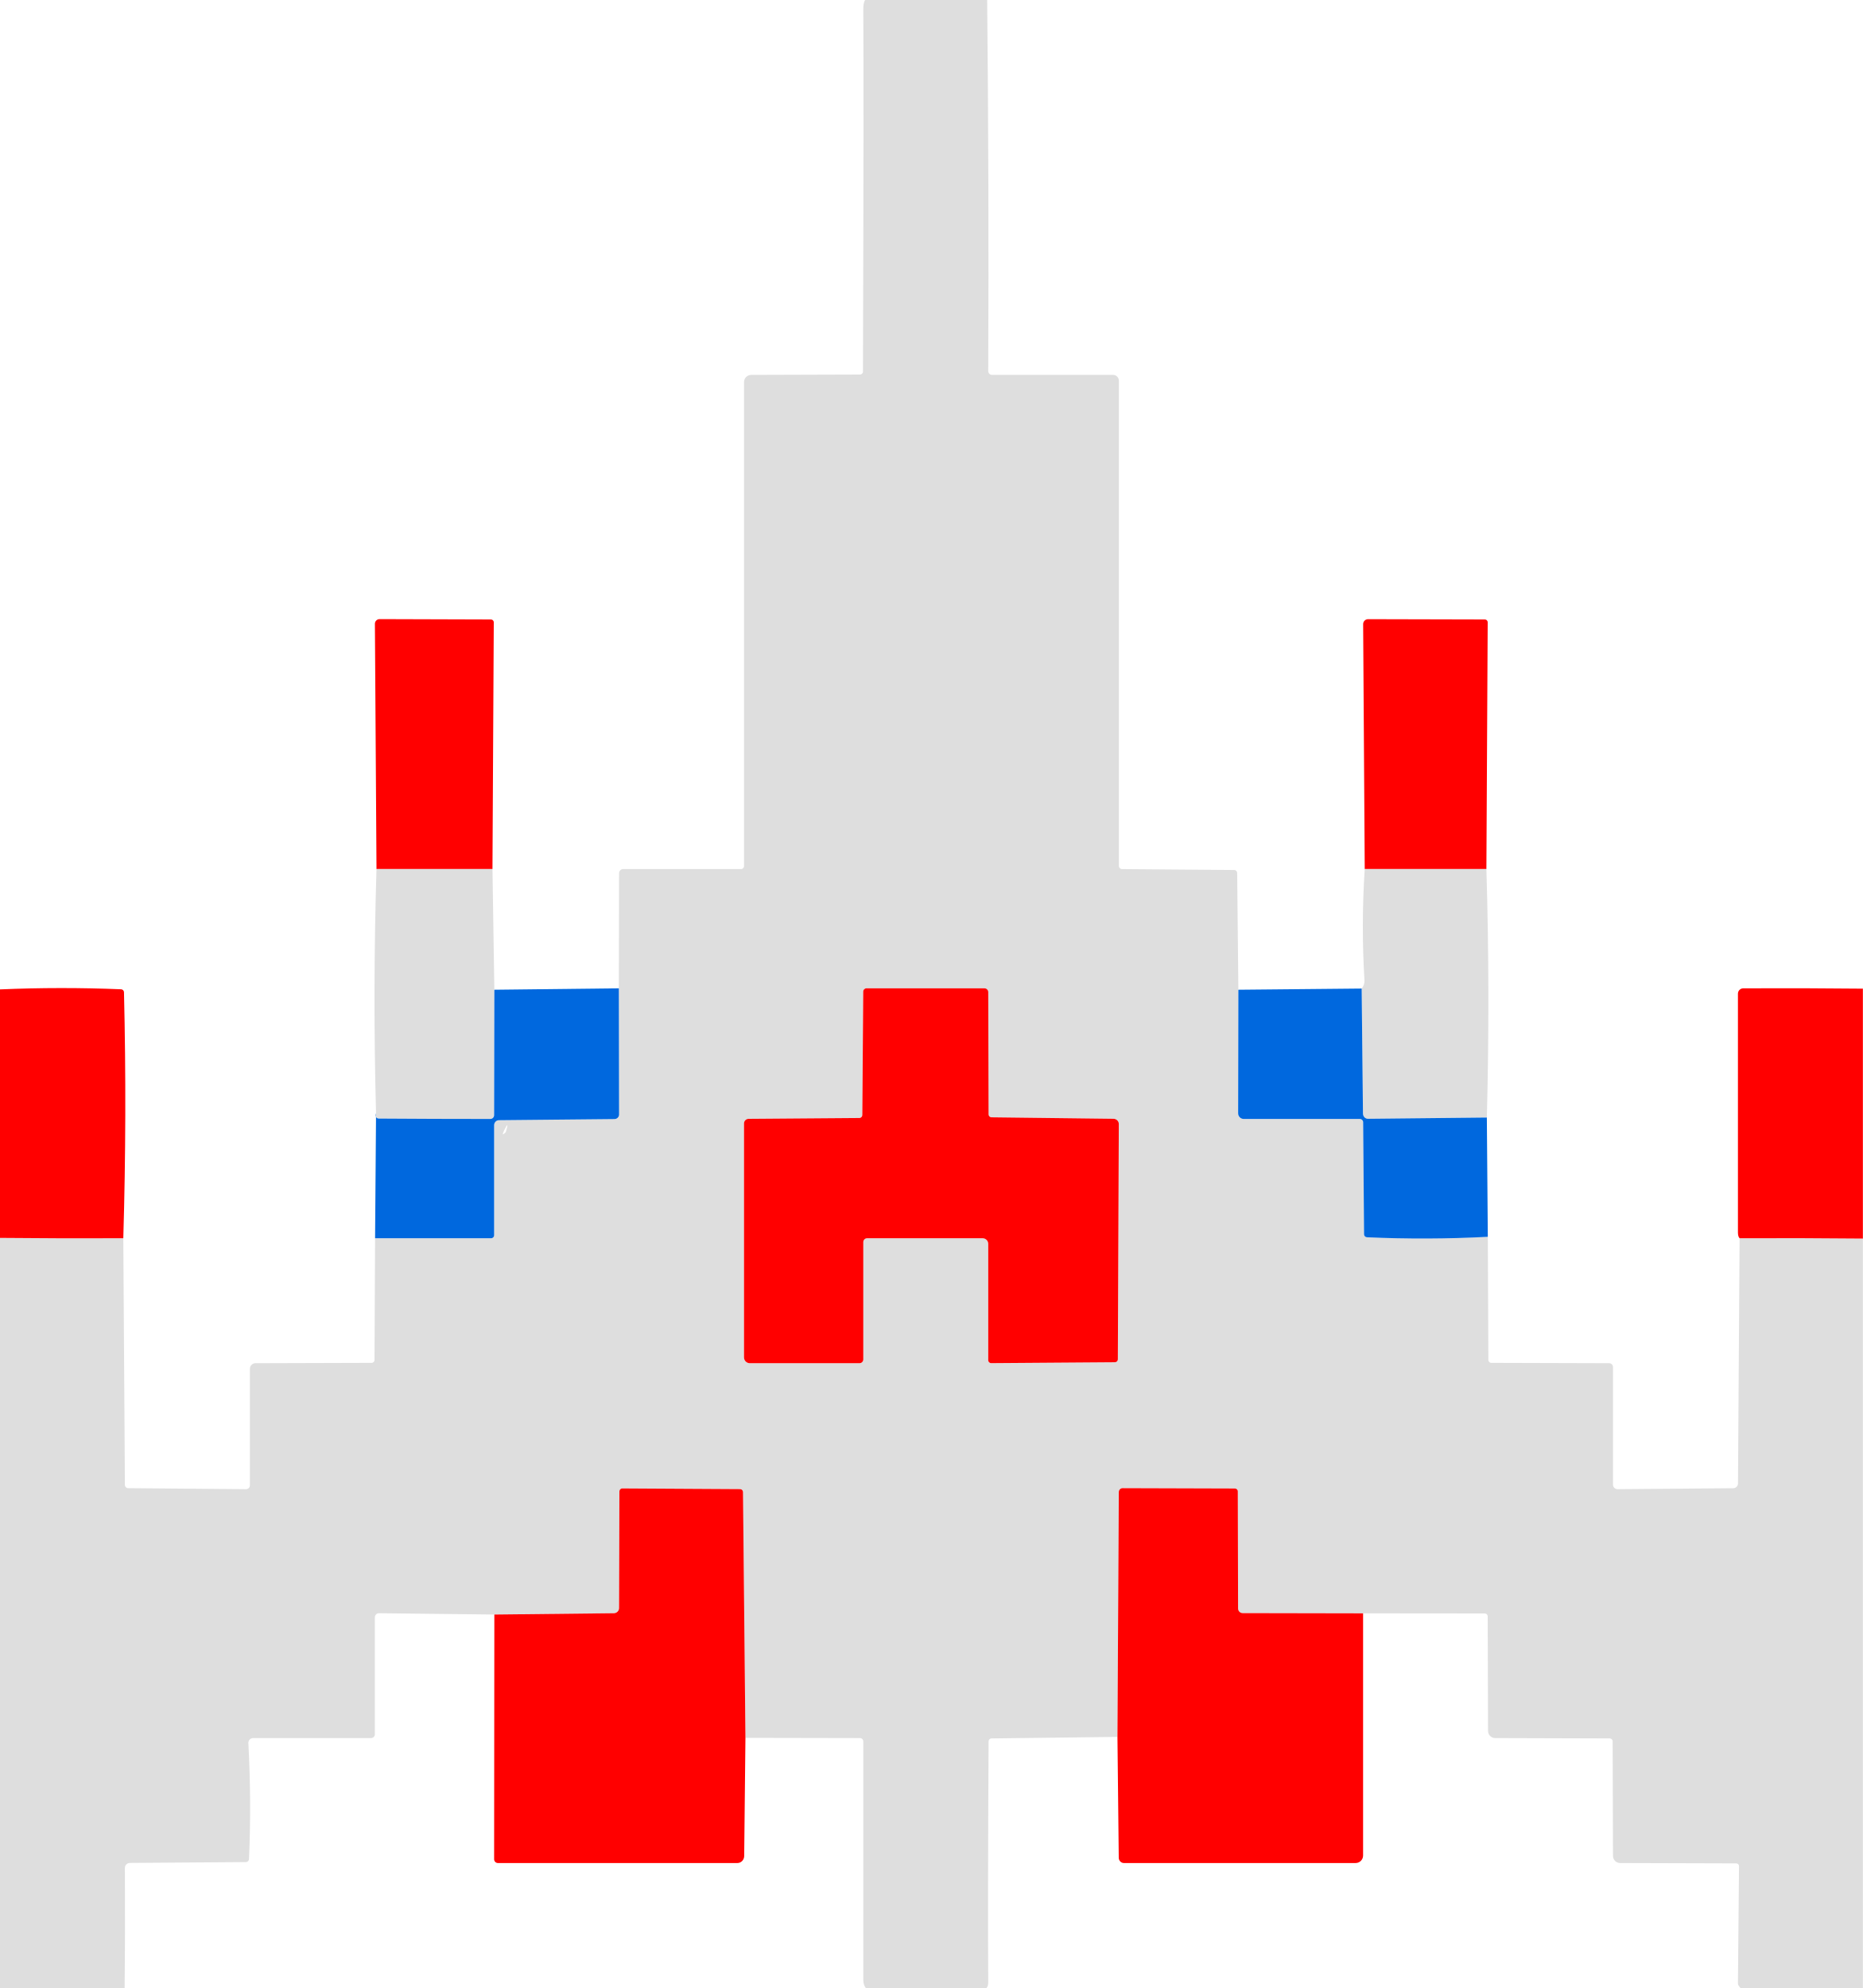
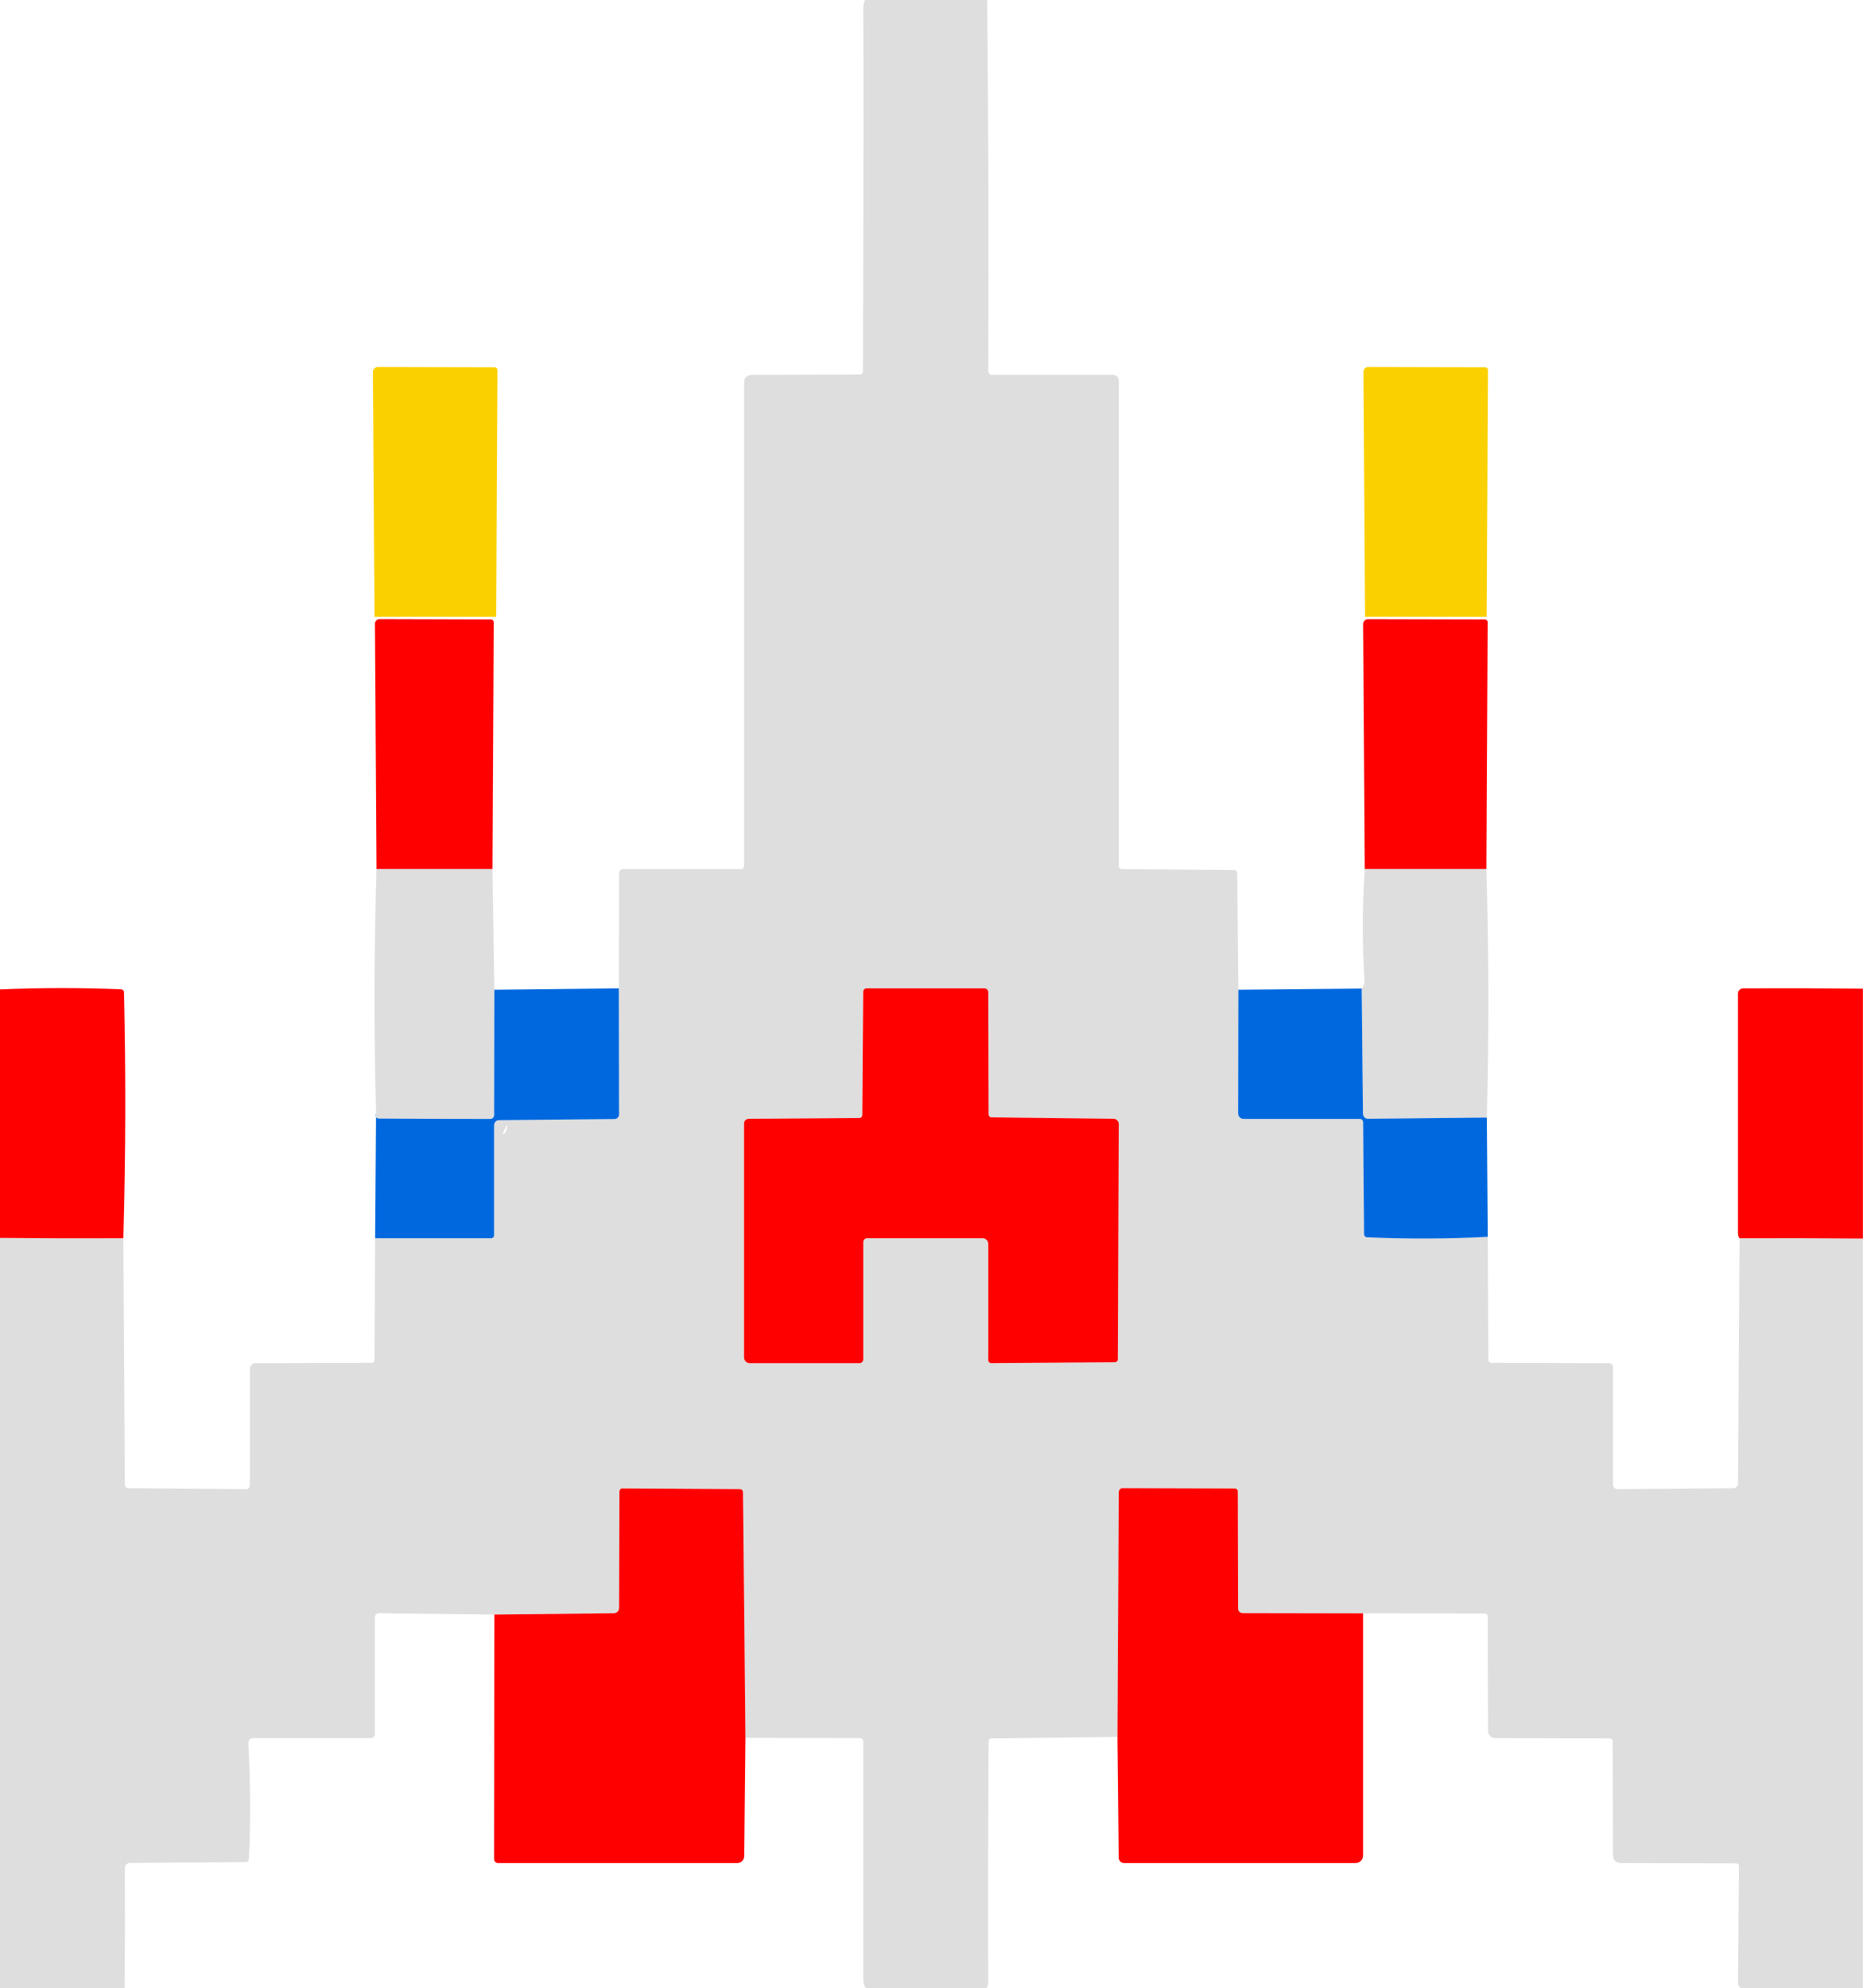
- <svg xmlns="http://www.w3.org/2000/svg" class="galaxian" version="1.1" viewBox="0 0 328 350">
-   <path class="body" fill="#dedede" d="M 152.31,0.00 Q 163.06,0.00 173.81,0.00 Q 174.14,32.12 174.00,65.33 A 0.66,0.66 -89.6 0 0 174.66,66.00 L 195.97,66.00 A 1.03,1.03 -45.0 0 1 197.00,67.03 L 197.00,152.44 A 0.58,0.57 0.5 0 0 197.57,153.01 L 217.32,153.17 A 0.52,0.52 45.0 0 1 217.83,153.68 L 218.04,174.25 L 218.00,196.01 A 0.99,0.99 45.0 0 0 218.99,197.00 L 239.44,197.00 A 0.58,0.57 89.5 0 1 240.01,197.57 L 240.17,217.31 A 0.54,0.52 1.1 0 0 240.69,217.83 Q 251.32,218.31 261.96,217.75 L 262.06,239.44 A 0.51,0.50 0.0 0 0 262.57,239.94 L 283.33,240.00 A 0.67,0.66 -0.0 0 1 284.00,240.66 L 284.00,261.39 A 0.81,0.79 -0.4 0 0 284.82,262.18 L 305.17,262.01 A 0.84,0.84 -89.7 0 0 306.01,261.18 L 306.29,218.00 Q 317.15,217.95 328.00,218.06 Q 328.00,284.03 328.00,350.00 Q 317.22,350.00 306.44,350.00 Q 306.35,349.86 306.24,349.74 A 0.93,0.64 32.5 0 1 306.00,349.17 L 306.19,328.54 A 0.48,0.47 90.0 0 0 305.72,328.06 L 285.26,328.00 A 1.26,1.26 -45.0 0 1 284.00,326.74 L 283.94,306.57 A 0.51,0.51 0.0 0 0 283.43,306.06 L 263.26,306.00 A 1.26,1.26 -45.0 0 1 262.00,304.74 L 261.94,284.57 A 0.51,0.50 90.0 0 0 261.44,284.06 L 240.00,284.04 L 218.80,284.00 A 0.81,0.81 89.6 0 1 217.99,283.20 L 217.94,262.57 A 0.51,0.51 0.0 0 0 217.43,262.06 L 197.66,262.00 A 0.69,0.67 -89.6 0 0 196.99,262.68 L 196.75,305.79 L 174.57,306.06 A 0.52,0.50 -0.6 0 0 174.06,306.56 Q 173.91,335.93 174.00,349.00 Q 174.00,349.70 173.69,350.00 Q 163.06,350.00 152.44,350.00 Q 152.00,349.46 152.00,348.50 Q 152.00,327.50 152.00,306.58 A 0.58,0.58 0.1 0 0 151.42,306.00 L 131.25,305.96 L 130.82,262.68 A 0.52,0.50 89.4 0 0 130.32,262.17 L 109.56,262.05 A 0.52,0.50 90.0 0 0 109.06,262.57 L 109.00,283.11 A 0.93,0.91 -0.3 0 1 108.08,284.02 L 87.04,284.25 L 66.72,284.02 A 0.73,0.71 -89.6 0 0 66.00,284.75 L 66.00,305.33 A 0.67,0.67 -89.6 0 1 65.33,306.00 L 44.57,306.00 A 0.84,0.84 88.4 0 0 43.73,306.89 Q 44.29,317.27 43.84,327.31 A 0.55,0.53 -88.3 0 1 43.31,327.83 L 22.87,327.98 A 0.89,0.87 -0.3 0 0 21.99,328.85 Q 22.05,340.13 21.94,350.00 Q 10.97,350.00 0.00,350.00 Q 0.00,283.97 0.00,217.94 Q 10.85,218.05 21.71,218.00 L 21.99,261.43 A 0.58,0.57 89.5 0 0 22.56,262.00 L 43.30,262.18 A 0.69,0.67 0.4 0 0 44.00,261.51 L 44.00,240.98 A 0.99,0.98 -0.0 0 1 44.99,240.00 L 65.45,239.94 A 0.50,0.49 -90.0 0 0 65.94,239.44 L 66.04,218.00 L 86.48,218.00 A 0.52,0.52 90.0 0 0 87.00,217.48 L 87.00,198.10 A 0.88,0.85 90.0 0 1 87.85,197.22 L 108.19,197.02 A 0.82,0.80 -0.4 0 0 109.00,196.22 L 108.96,174.00 L 109.00,153.73 A 0.73,0.73 0.6 0 1 109.73,153.00 L 130.49,153.00 A 0.51,0.51 0.0 0 0 131.00,152.49 L 131.00,67.27 A 1.28,1.27 -0.2 0 1 132.27,66.00 L 151.43,65.94 A 0.51,0.51 0.0 0 0 151.94,65.43 Q 152.10,16.08 152.00,1.75 Q 151.99,0.50 152.31,0.00 ZM 174.06,196.20 L 174.00,174.67 A 0.67,0.67 -45.0 0 0 173.33,174.00 L 152.56,174.00 A 0.58,0.57 -89.5 0 0 151.99,174.57 L 151.83,196.31 A 0.53,0.52 -89.4 0 1 151.31,196.83 L 131.81,196.98 A 0.82,0.80 -0.4 0 0 131.00,197.78 L 131.00,238.98 A 1.02,1.02 -45.0 0 0 132.02,240.00 L 151.33,240.00 A 0.67,0.67 45.0 0 0 152.00,239.33 L 152.00,218.67 A 0.67,0.67 -0.0 0 1 152.67,218.00 L 173.01,218.00 A 0.99,0.99 45.0 0 1 174.00,218.99 L 174.00,239.47 A 0.52,0.52 45.0 0 0 174.52,239.99 L 196.31,239.83 A 0.52,0.51 -0.6 0 0 196.82,239.32 L 196.99,197.89 A 0.95,0.92 0.3 0 0 196.05,196.97 L 174.57,196.71 A 0.51,0.51 -89.7 0 1 174.06,196.20 ZM 88.78,198.98 Q 88.21,200.15 88.96,199.42 Q 89.06,199.32 89.10,199.18 Q 89.69,197.13 88.78,198.98 Z" />
-   <path class="left-inner-laser-top" fill="#ff0000" d="M 86.71,153.00 L 66.29,153.00 L 66.01,109.82 A 0.82,0.82 -0.0 0 1 66.83,109.00 L 86.43,109.06 A 0.51,0.49 0.6 0 1 86.94,109.56 L 86.71,153.00 Z" />
-   <path class="right-inner-laser-top" fill="#ff0000" d="M 261.71,153.00 L 240.29,153.00 L 240.01,109.88 A 0.87,0.87 0.3 0 1 240.89,109.01 L 261.44,109.06 A 0.50,0.49 0.6 0 1 261.94,109.56 L 261.71,153.00 Z" />
-   <path class="left-inner-laser-base" fill="#dedede" d="M 66.29,153.00 L 86.71,153.00 L 87.04,174.25 L 87.00,196.33 A 0.67,0.67 -0.0 0 1 86.33,197.00 Q 76.25,197.00 66.75,196.93 Q 65.99,196.92 66.21,196.00 Q 65.63,174.50 66.29,153.00 Z" />
-   <path class="right-inner-laser-base" fill="#dedede" d="M 240.29,153.00 L 261.71,153.00 Q 262.37,174.87 261.79,196.75 L 240.86,196.97 A 0.92,0.87 89.4 0 1 239.98,196.06 L 239.75,174.04 Q 240.29,173.39 240.24,172.56 Q 239.65,162.78 240.29,153.00 Z" />
-   <path class="left-outer-laser-top" fill="#ff0000" d="M 21.71,218.00 Q 10.85,218.05 0.00,217.94 Q 0.00,196.06 0.00,174.19 Q 10.66,173.73 21.32,174.17 A 0.53,0.53 -89.0 0 1 21.83,174.68 Q 22.35,196.34 21.71,218.00 Z" />
-   <path class="left-window" fill="#0068de" d="M 108.96,174.00 L 109.00,196.22 A 0.82,0.80 -0.4 0 1 108.19,197.02 L 87.85,197.22 A 0.88,0.85 -90.0 0 0 87.00,198.10 L 87.00,217.48 A 0.52,0.52 -90.0 0 1 86.48,218.00 L 66.04,218.00 L 66.21,196.00 Q 65.99,196.92 66.75,196.93 Q 76.25,197.00 86.33,197.00 A 0.67,0.67 0.0 0 0 87.00,196.33 L 87.04,174.25 L 108.96,174.00 Z" />
-   <path class="main-window" fill="#ff0000" d="M 174.57,196.71 L 196.05,196.97 A 0.95,0.92 0.3 0 1 196.99,197.89 L 196.82,239.32 A 0.52,0.51 -0.6 0 1 196.31,239.83 L 174.52,239.99 A 0.52,0.52 -0.0 0 1 174.00,239.47 L 174.00,218.99 A 0.99,0.99 45.0 0 0 173.01,218.00 L 152.67,218.00 A 0.67,0.67 45.0 0 0 152.00,218.67 L 152.00,239.33 A 0.67,0.67 -0.0 0 1 151.33,240.00 L 132.02,240.00 A 1.02,1.02 -45.0 0 1 131.00,238.98 L 131.00,197.78 A 0.82,0.80 -0.4 0 1 131.81,196.98 L 151.31,196.83 A 0.53,0.52 -89.4 0 0 151.83,196.31 L 151.99,174.57 A 0.58,0.57 -89.5 0 1 152.56,174.00 L 173.33,174.00 A 0.67,0.67 -0.0 0 1 174.00,174.67 L 174.06,196.20 A 0.51,0.51 90.0 0 0 174.57,196.71 Z" />
-   <path class="right-window" fill="#0068de" d="M 239.75,174.04 L 239.98,196.06 A 0.92,0.87 89.4 0 0 240.86,196.97 L 261.79,196.75 L 261.96,217.75 Q 251.32,218.31 240.69,217.83 A 0.54,0.52 1.1 0 1 240.17,217.31 L 240.01,197.57 A 0.58,0.57 89.5 0 0 239.44,197.00 L 218.99,197.00 A 0.99,0.99 45.0 0 1 218.00,196.01 L 218.04,174.25 L 239.75,174.04 Z" />
-   <path class="right-outer-laser-top" fill="#ff0000" d="M 328.00,174.06 Q 328.00,196.06 328.00,218.06 Q 317.15,217.95 306.29,218.00 Q 306.00,217.69 306.00,217.00 Q 306.00,195.75 306.00,174.95 A 0.95,0.95 -0.3 0 1 306.94,174.00 Q 317.75,173.95 328.00,174.06 Z" />
-   <path class="left-tail" fill="#ff0000" d="M 131.25,305.96 L 131.03,326.77 A 1.24,1.20 -89.8 0 1 129.83,328.00 L 87.67,328.00 A 0.67,0.67 89.6 0 1 87.00,327.33 L 87.04,284.25 L 108.08,284.02 A 0.93,0.91 -0.3 0 0 109.00,283.11 L 109.06,262.57 A 0.52,0.50 -90.0 0 1 109.56,262.05 L 130.32,262.17 A 0.52,0.50 89.4 0 1 130.82,262.68 L 131.25,305.96 Z" />
-   <path class="right-tail" fill="#ff0000" d="M 240.00,284.04 L 240.00,326.68 A 1.32,1.32 -45.0 0 1 238.68,328.00 L 197.89,328.00 A 0.94,0.91 89.4 0 1 196.98,327.08 L 196.75,305.79 L 196.99,262.68 A 0.69,0.67 -89.6 0 1 197.66,262.00 L 217.43,262.06 A 0.51,0.51 -0.0 0 1 217.94,262.57 L 217.99,283.20 A 0.81,0.81 89.6 0 0 218.80,284.00 L 240.00,284.04 Z" />
+ <svg xmlns="http://www.w3.org/2000/svg" class="galaxian" version="1.1" viewBox="0 0 328 350" id="svg56">
+   <defs id="defs60" />
+   <path class="body" fill="#dedede" d="M 152.31,0.00 Q 163.06,0.00 173.81,0.00 Q 174.14,32.12 174.00,65.33 A 0.66,0.66 -89.6 0 0 174.66,66.00 L 195.97,66.00 A 1.03,1.03 -45.0 0 1 197.00,67.03 L 197.00,152.44 A 0.58,0.57 0.5 0 0 197.57,153.01 L 217.32,153.17 A 0.52,0.52 45.0 0 1 217.83,153.68 L 218.04,174.25 L 218.00,196.01 A 0.99,0.99 45.0 0 0 218.99,197.00 L 239.44,197.00 A 0.58,0.57 89.5 0 1 240.01,197.57 L 240.17,217.31 A 0.54,0.52 1.1 0 0 240.69,217.83 Q 251.32,218.31 261.96,217.75 L 262.06,239.44 A 0.51,0.50 0.0 0 0 262.57,239.94 L 283.33,240.00 A 0.67,0.66 -0.0 0 1 284.00,240.66 L 284.00,261.39 A 0.81,0.79 -0.4 0 0 284.82,262.18 L 305.17,262.01 A 0.84,0.84 -89.7 0 0 306.01,261.18 L 306.29,218.00 Q 317.15,217.95 328.00,218.06 Q 328.00,284.03 328.00,350.00 Q 317.22,350.00 306.44,350.00 Q 306.35,349.86 306.24,349.74 A 0.93,0.64 32.5 0 1 306.00,349.17 L 306.19,328.54 A 0.48,0.47 90.0 0 0 305.72,328.06 L 285.26,328.00 A 1.26,1.26 -45.0 0 1 284.00,326.74 L 283.94,306.57 A 0.51,0.51 0.0 0 0 283.43,306.06 L 263.26,306.00 A 1.26,1.26 -45.0 0 1 262.00,304.74 L 261.94,284.57 A 0.51,0.50 90.0 0 0 261.44,284.06 L 240.00,284.04 L 218.80,284.00 A 0.81,0.81 89.6 0 1 217.99,283.20 L 217.94,262.57 A 0.51,0.51 0.0 0 0 217.43,262.06 L 197.66,262.00 A 0.69,0.67 -89.6 0 0 196.99,262.68 L 196.75,305.79 L 174.57,306.06 A 0.52,0.50 -0.6 0 0 174.06,306.56 Q 173.91,335.93 174.00,349.00 Q 174.00,349.70 173.69,350.00 Q 163.06,350.00 152.44,350.00 Q 152.00,349.46 152.00,348.50 Q 152.00,327.50 152.00,306.58 A 0.58,0.58 0.1 0 0 151.42,306.00 L 131.25,305.96 L 130.82,262.68 A 0.52,0.50 89.4 0 0 130.32,262.17 L 109.56,262.05 A 0.52,0.50 90.0 0 0 109.06,262.57 L 109.00,283.11 A 0.93,0.91 -0.3 0 1 108.08,284.02 L 87.04,284.25 L 66.72,284.02 A 0.73,0.71 -89.6 0 0 66.00,284.75 L 66.00,305.33 A 0.67,0.67 -89.6 0 1 65.33,306.00 L 44.57,306.00 A 0.84,0.84 88.4 0 0 43.73,306.89 Q 44.29,317.27 43.84,327.31 A 0.55,0.53 -88.3 0 1 43.31,327.83 L 22.87,327.98 A 0.89,0.87 -0.3 0 0 21.99,328.85 Q 22.05,340.13 21.94,350.00 Q 10.97,350.00 0.00,350.00 Q 0.00,283.97 0.00,217.94 Q 10.85,218.05 21.71,218.00 L 21.99,261.43 A 0.58,0.57 89.5 0 0 22.56,262.00 L 43.30,262.18 A 0.69,0.67 0.4 0 0 44.00,261.51 L 44.00,240.98 A 0.99,0.98 -0.0 0 1 44.99,240.00 L 65.45,239.94 A 0.50,0.49 -90.0 0 0 65.94,239.44 L 66.04,218.00 L 86.48,218.00 A 0.52,0.52 90.0 0 0 87.00,217.48 L 87.00,198.10 A 0.88,0.85 90.0 0 1 87.85,197.22 L 108.19,197.02 A 0.82,0.80 -0.4 0 0 109.00,196.22 L 108.96,174.00 L 109.00,153.73 A 0.73,0.73 0.6 0 1 109.73,153.00 L 130.49,153.00 A 0.51,0.51 0.0 0 0 131.00,152.49 L 131.00,67.27 A 1.28,1.27 -0.2 0 1 132.27,66.00 L 151.43,65.94 A 0.51,0.51 0.0 0 0 151.94,65.43 Q 152.10,16.08 152.00,1.75 Q 151.99,0.50 152.31,0.00 ZM 174.06,196.20 L 174.00,174.67 A 0.67,0.67 -45.0 0 0 173.33,174.00 L 152.56,174.00 A 0.58,0.57 -89.5 0 0 151.99,174.57 L 151.83,196.31 A 0.53,0.52 -89.4 0 1 151.31,196.83 L 131.81,196.98 A 0.82,0.80 -0.4 0 0 131.00,197.78 L 131.00,238.98 A 1.02,1.02 -45.0 0 0 132.02,240.00 L 151.33,240.00 A 0.67,0.67 45.0 0 0 152.00,239.33 L 152.00,218.67 A 0.67,0.67 -0.0 0 1 152.67,218.00 L 173.01,218.00 A 0.99,0.99 45.0 0 1 174.00,218.99 L 174.00,239.47 A 0.52,0.52 45.0 0 0 174.52,239.99 L 196.31,239.83 A 0.52,0.51 -0.6 0 0 196.82,239.32 L 196.99,197.89 A 0.95,0.92 0.3 0 0 196.05,196.97 L 174.57,196.71 A 0.51,0.51 -89.7 0 1 174.06,196.20 ZM 88.78,198.98 Q 88.21,200.15 88.96,199.42 Q 89.06,199.32 89.10,199.18 Q 89.69,197.13 88.78,198.98 Z" id="path32" />
+   <path class="left-inner-laser-top" fill="#ff0000" d="M 86.71,153.00 L 66.29,153.00 L 66.01,109.82 A 0.82,0.82 -0.0 0 1 66.83,109.00 L 86.43,109.06 A 0.51,0.49 0.6 0 1 86.94,109.56 L 86.71,153.00 Z" id="path34" />
+   <path class="right-inner-laser-top" fill="#ff0000" d="M 261.71,153.00 L 240.29,153.00 L 240.01,109.88 A 0.87,0.87 0.3 0 1 240.89,109.01 L 261.44,109.06 A 0.50,0.49 0.6 0 1 261.94,109.56 L 261.71,153.00 Z" id="path36" />
+   <path class="right-laser" fill="#fbd000" d="m 261.761,108.597 h -21.42 l -0.28,-43.12 a 0.87,0.87 0 0 1 0.88,-0.87 l 20.55,0.05 a 0.5,0.49 0.6 0 1 0.5,0.5 z" id="path36-2" style="fill:#fbd000;fill-opacity:1" />
+   <path class="left-inner-laser-base" fill="#dedede" d="M 66.29,153.00 L 86.71,153.00 L 87.04,174.25 L 87.00,196.33 A 0.67,0.67 -0.0 0 1 86.33,197.00 Q 76.25,197.00 66.75,196.93 Q 65.99,196.92 66.21,196.00 Q 65.63,174.50 66.29,153.00 Z" id="path38" />
+   <path class="right-inner-laser-base" fill="#dedede" d="M 240.29,153.00 L 261.71,153.00 Q 262.37,174.87 261.79,196.75 L 240.86,196.97 A 0.92,0.87 89.4 0 1 239.98,196.06 L 239.75,174.04 Q 240.29,173.39 240.24,172.56 Q 239.65,162.78 240.29,153.00 Z" id="path40" />
+   <path class="left-outer-laser-top" fill="#ff0000" d="M 21.71,218.00 Q 10.85,218.05 0.00,217.94 Q 0.00,196.06 0.00,174.19 Q 10.66,173.73 21.32,174.17 A 0.53,0.53 -89.0 0 1 21.83,174.68 Q 22.35,196.34 21.71,218.00 Z" id="path42" />
+   <path class="left-window" fill="#0068de" d="M 108.96,174.00 L 109.00,196.22 A 0.82,0.80 -0.4 0 1 108.19,197.02 L 87.85,197.22 A 0.88,0.85 -90.0 0 0 87.00,198.10 L 87.00,217.48 A 0.52,0.52 -90.0 0 1 86.48,218.00 L 66.04,218.00 L 66.21,196.00 Q 65.99,196.92 66.75,196.93 Q 76.25,197.00 86.33,197.00 A 0.67,0.67 0.0 0 0 87.00,196.33 L 87.04,174.25 L 108.96,174.00 Z" id="path44" />
+   <path class="main-window" fill="#ff0000" d="M 174.57,196.71 L 196.05,196.97 A 0.95,0.92 0.3 0 1 196.99,197.89 L 196.82,239.32 A 0.52,0.51 -0.6 0 1 196.31,239.83 L 174.52,239.99 A 0.52,0.52 -0.0 0 1 174.00,239.47 L 174.00,218.99 A 0.99,0.99 45.0 0 0 173.01,218.00 L 152.67,218.00 A 0.67,0.67 45.0 0 0 152.00,218.67 L 152.00,239.33 A 0.67,0.67 -0.0 0 1 151.33,240.00 L 132.02,240.00 A 1.02,1.02 -45.0 0 1 131.00,238.98 L 131.00,197.78 A 0.82,0.80 -0.4 0 1 131.81,196.98 L 151.31,196.83 A 0.53,0.52 -89.4 0 0 151.83,196.31 L 151.99,174.57 A 0.58,0.57 -89.5 0 1 152.56,174.00 L 173.33,174.00 A 0.67,0.67 -0.0 0 1 174.00,174.67 L 174.06,196.20 A 0.51,0.51 90.0 0 0 174.57,196.71 Z" id="path46" />
+   <path class="right-window" fill="#0068de" d="M 239.75,174.04 L 239.98,196.06 A 0.92,0.87 89.4 0 0 240.86,196.97 L 261.79,196.75 L 261.96,217.75 Q 251.32,218.31 240.69,217.83 A 0.54,0.52 1.1 0 1 240.17,217.31 L 240.01,197.57 A 0.58,0.57 89.5 0 0 239.44,197.00 L 218.99,197.00 A 0.99,0.99 45.0 0 1 218.00,196.01 L 218.04,174.25 L 239.75,174.04 Z" id="path48" />
+   <path class="right-outer-laser-top" fill="#ff0000" d="M 328.00,174.06 Q 328.00,196.06 328.00,218.06 Q 317.15,217.95 306.29,218.00 Q 306.00,217.69 306.00,217.00 Q 306.00,195.75 306.00,174.95 A 0.95,0.95 -0.3 0 1 306.94,174.00 Q 317.75,173.95 328.00,174.06 Z" id="path50" />
+   <path class="left-tail" fill="#ff0000" d="M 131.25,305.96 L 131.03,326.77 A 1.24,1.20 -89.8 0 1 129.83,328.00 L 87.67,328.00 A 0.67,0.67 89.6 0 1 87.00,327.33 L 87.04,284.25 L 108.08,284.02 A 0.93,0.91 -0.3 0 0 109.00,283.11 L 109.06,262.57 A 0.52,0.50 -90.0 0 1 109.56,262.05 L 130.32,262.17 A 0.52,0.50 89.4 0 1 130.82,262.68 L 131.25,305.96 Z" id="path52" />
+   <path class="right-tail" fill="#ff0000" d="M 240.00,284.04 L 240.00,326.68 A 1.32,1.32 -45.0 0 1 238.68,328.00 L 197.89,328.00 A 0.94,0.91 89.4 0 1 196.98,327.08 L 196.75,305.79 L 196.99,262.68 A 0.69,0.67 -89.6 0 1 197.66,262.00 L 217.43,262.06 A 0.51,0.51 -0.0 0 1 217.94,262.57 L 217.99,283.20 A 0.81,0.81 89.6 0 0 218.80,284.00 L 240.00,284.04 Z" id="path54" />
+   <path class="left-laser" fill="#fbd000" d="m 87.36,108.597 h -21.42 l -0.28,-43.12 a 0.87,0.87 0 0 1 0.88,-0.87 l 20.55,0.05 a 0.5,0.49 0.6 0 1 0.5,0.5 z" id="path2513" style="fill:#fbd000;fill-opacity:1" />
</svg>
